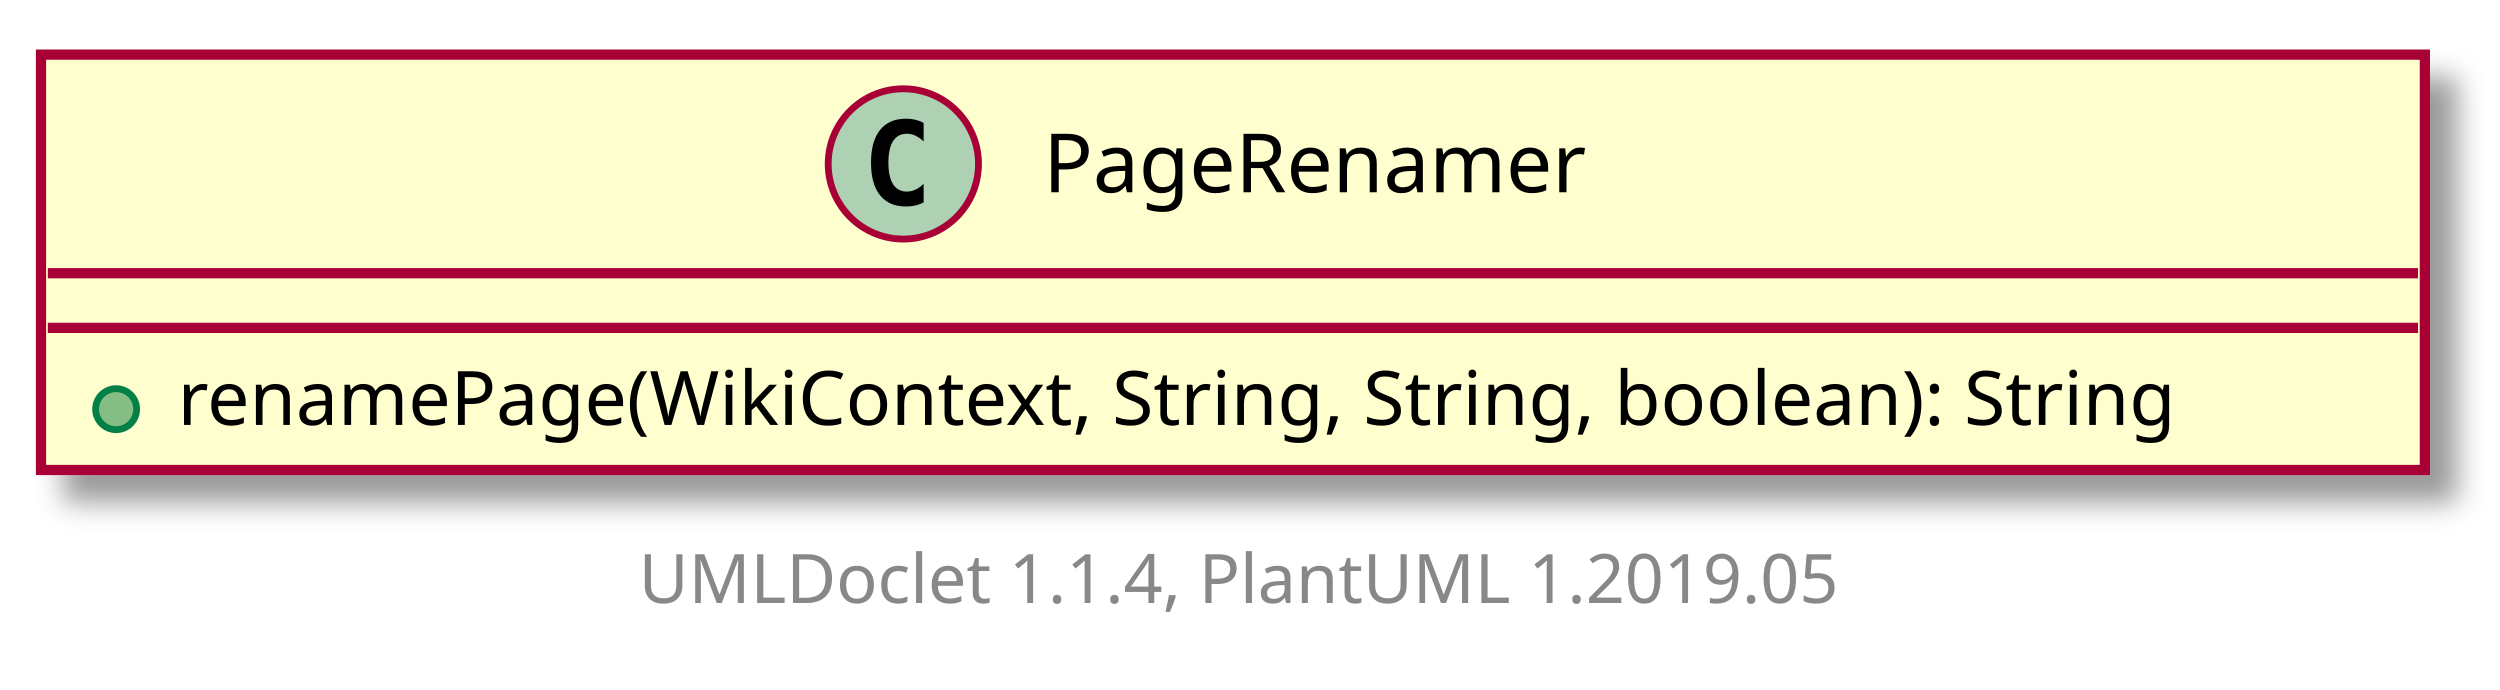
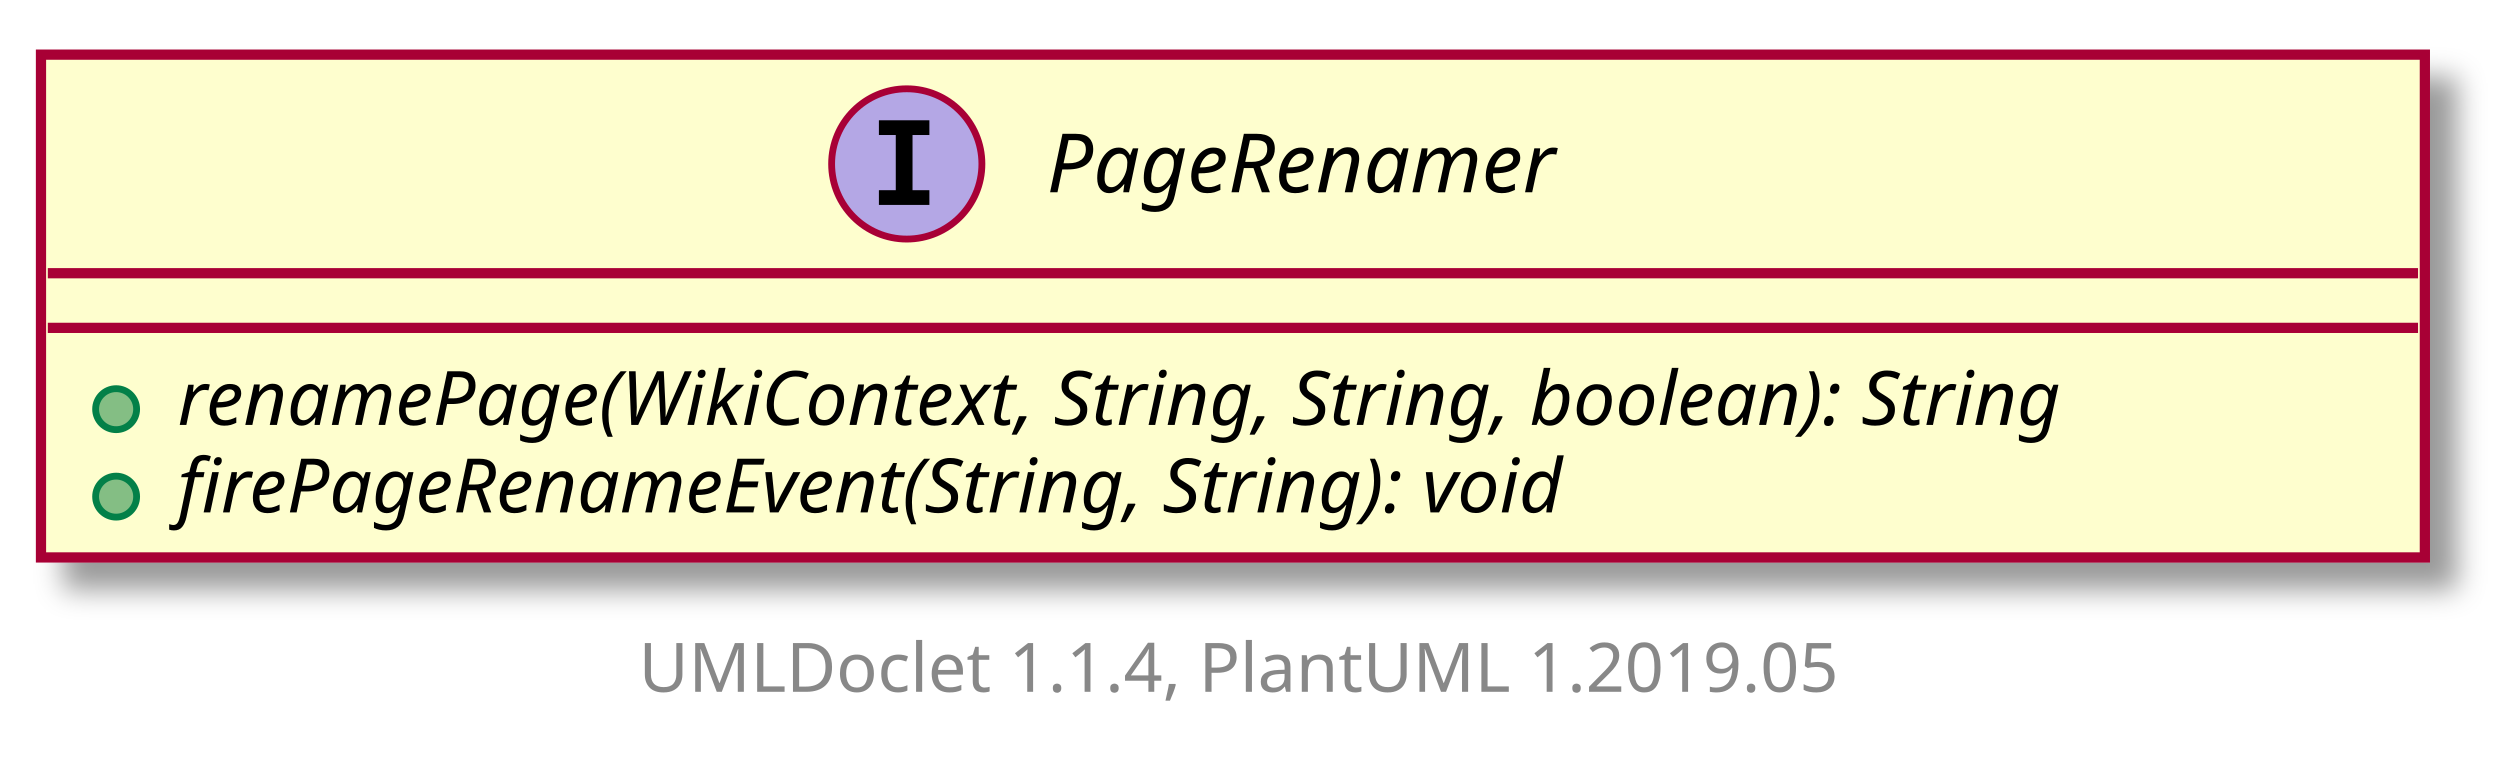
- <svg xmlns="http://www.w3.org/2000/svg" xmlns:xlink="http://www.w3.org/1999/xlink" contentScriptType="application/ecmascript" contentStyleType="text/css" height="101px" preserveAspectRatio="none" style="width:366px;height:101px;" version="1.1" viewBox="0 0 366 101" width="366px" zoomAndPan="magnify">
+ <svg xmlns="http://www.w3.org/2000/svg" xmlns:xlink="http://www.w3.org/1999/xlink" contentScriptType="application/ecmascript" contentStyleType="text/css" height="114px" preserveAspectRatio="none" style="width:366px;height:114px;" version="1.1" viewBox="0 0 366 114" width="366px" zoomAndPan="magnify">
  <defs>
-     <filter height="300%" id="f1c1ecbtxg39ab" width="300%" x="-1" y="-1">
+     <filter height="300%" id="f1rn7k52qjhbhq" width="300%" x="-1" y="-1">
      <feGaussianBlur result="blurOut" stdDeviation="2.0" />
      <feColorMatrix in="blurOut" result="blurOut2" type="matrix" values="0 0 0 0 0 0 0 0 0 0 0 0 0 0 0 0 0 0 .4 0" />
      <feOffset dx="4.0" dy="4.0" in="blurOut2" result="blurOut3" />
      <feBlend in="SourceGraphic" in2="blurOut3" mode="normal" />
    </filter>
  </defs>
  <g>
    <a href="PageRenamer.html" target="_top" xlink:actuate="onRequest" xlink:show="new" xlink:title="PageRenamer.html" xlink:type="simple">
-       <rect fill="#FEFECE" filter="url(#f1c1ecbtxg39ab)" height="60.805" id="PageRenamer" style="stroke: #A80036; stroke-width: 1.5;" width="349" x="6" y="8" />
-       <ellipse cx="132.25" cy="24" fill="#ADD1B2" rx="11" ry="11" style="stroke: #A80036; stroke-width: 1.0;" />
-       <path d="M135.219,29.641 Q134.641,29.938 134,30.086 Q133.359,30.234 132.656,30.234 Q130.156,30.234 128.836,28.586 Q127.516,26.938 127.516,23.812 Q127.516,20.688 128.836,19.031 Q130.156,17.375 132.656,17.375 Q133.359,17.375 134.008,17.531 Q134.656,17.688 135.219,17.984 L135.219,20.703 Q134.594,20.125 134,19.852 Q133.406,19.578 132.781,19.578 Q131.438,19.578 130.75,20.648 Q130.062,21.719 130.062,23.812 Q130.062,25.906 130.75,26.977 Q131.438,28.047 132.781,28.047 Q133.406,28.047 134,27.773 Q134.594,27.5 135.219,26.922 L135.219,29.641 Z " />
-       <text fill="#000000" font-family="sans-serif" font-size="12" lengthAdjust="spacingAndGlyphs" textLength="88" x="152.75" y="28.154">PageRenamer</text>
+       <rect fill="#FEFECE" filter="url(#f1rn7k52qjhbhq)" height="73.609" id="PageRenamer" style="stroke: #A80036; stroke-width: 1.5;" width="349" x="6" y="8" />
+       <ellipse cx="132.75" cy="24" fill="#B4A7E5" rx="11" ry="11" style="stroke: #A80036; stroke-width: 1.0;" />
+       <path d="M128.672,19.766 L128.672,17.609 L136.062,17.609 L136.062,19.766 L133.594,19.766 L133.594,27.844 L136.062,27.844 L136.062,30 L128.672,30 L128.672,27.844 L131.141,27.844 L131.141,19.766 L128.672,19.766 Z " />
+       <text fill="#000000" font-family="sans-serif" font-size="12" font-style="italic" lengthAdjust="spacingAndGlyphs" textLength="87" x="153.25" y="28.154">PageRenamer</text>
      <line style="stroke: #A80036; stroke-width: 1.5;" x1="7" x2="354" y1="40" y2="40" />
      <line style="stroke: #A80036; stroke-width: 1.5;" x1="7" x2="354" y1="48" y2="48" />
      <ellipse cx="17" cy="59.902" fill="#84BE84" rx="3" ry="3" style="stroke: #038048; stroke-width: 1.0;" />
-       <text fill="#000000" font-family="sans-serif" font-size="11" lengthAdjust="spacingAndGlyphs" textLength="323" x="26" y="62.21">renamePage(WikiContext, String, String, boolean): String</text>
+       <text fill="#000000" font-family="sans-serif" font-size="11" font-style="italic" lengthAdjust="spacingAndGlyphs" textLength="323" x="26" y="62.21">renamePage(WikiContext, String, String, boolean): String</text>
+       <ellipse cx="17" cy="72.707" fill="#84BE84" rx="3" ry="3" style="stroke: #038048; stroke-width: 1.0;" />
+       <text fill="#000000" font-family="sans-serif" font-size="11" font-style="italic" lengthAdjust="spacingAndGlyphs" textLength="240" x="26" y="75.015">firePageRenameEvent(String, String): void</text>
    </a>
-     <text fill="#888888" font-family="sans-serif" font-size="10" lengthAdjust="spacingAndGlyphs" textLength="186" x="93.5" y="88.282">UMLDoclet 1.1.4, PlantUML 1.2019.05</text>
+     <text fill="#888888" font-family="sans-serif" font-size="10" lengthAdjust="spacingAndGlyphs" textLength="186" x="93.5" y="101.282">UMLDoclet 1.1.4, PlantUML 1.2019.05</text>
  </g>
</svg>
